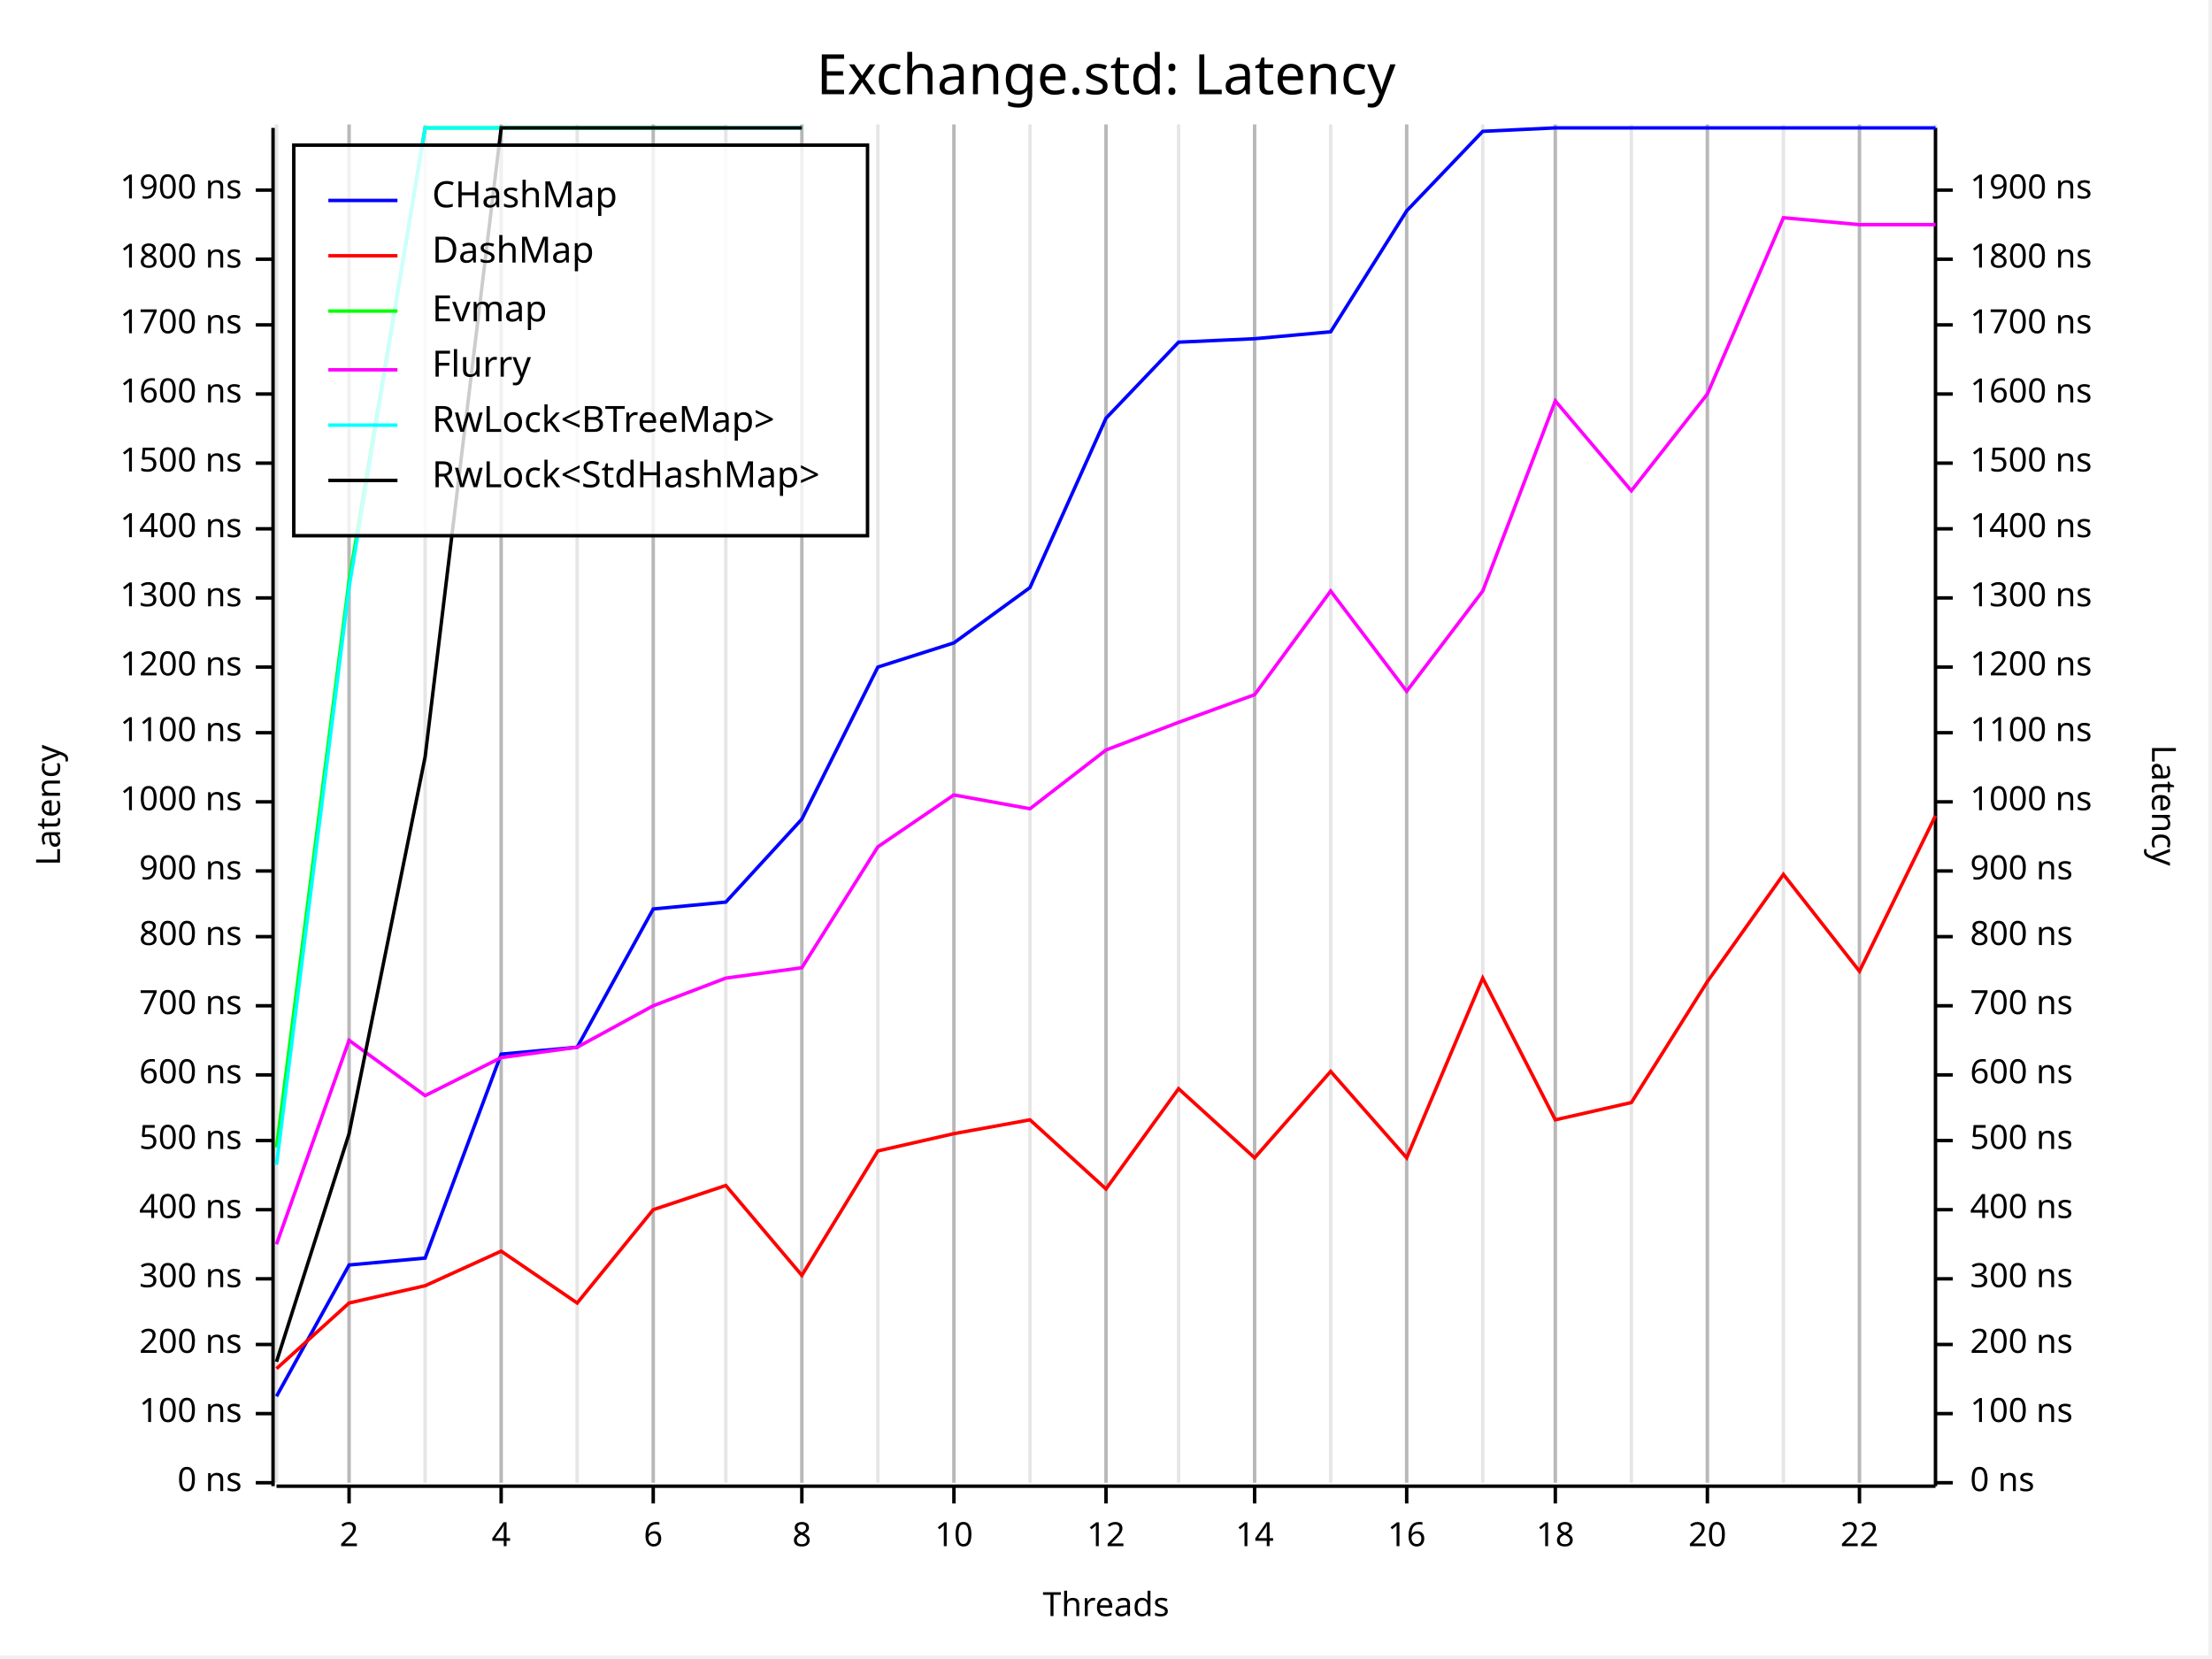
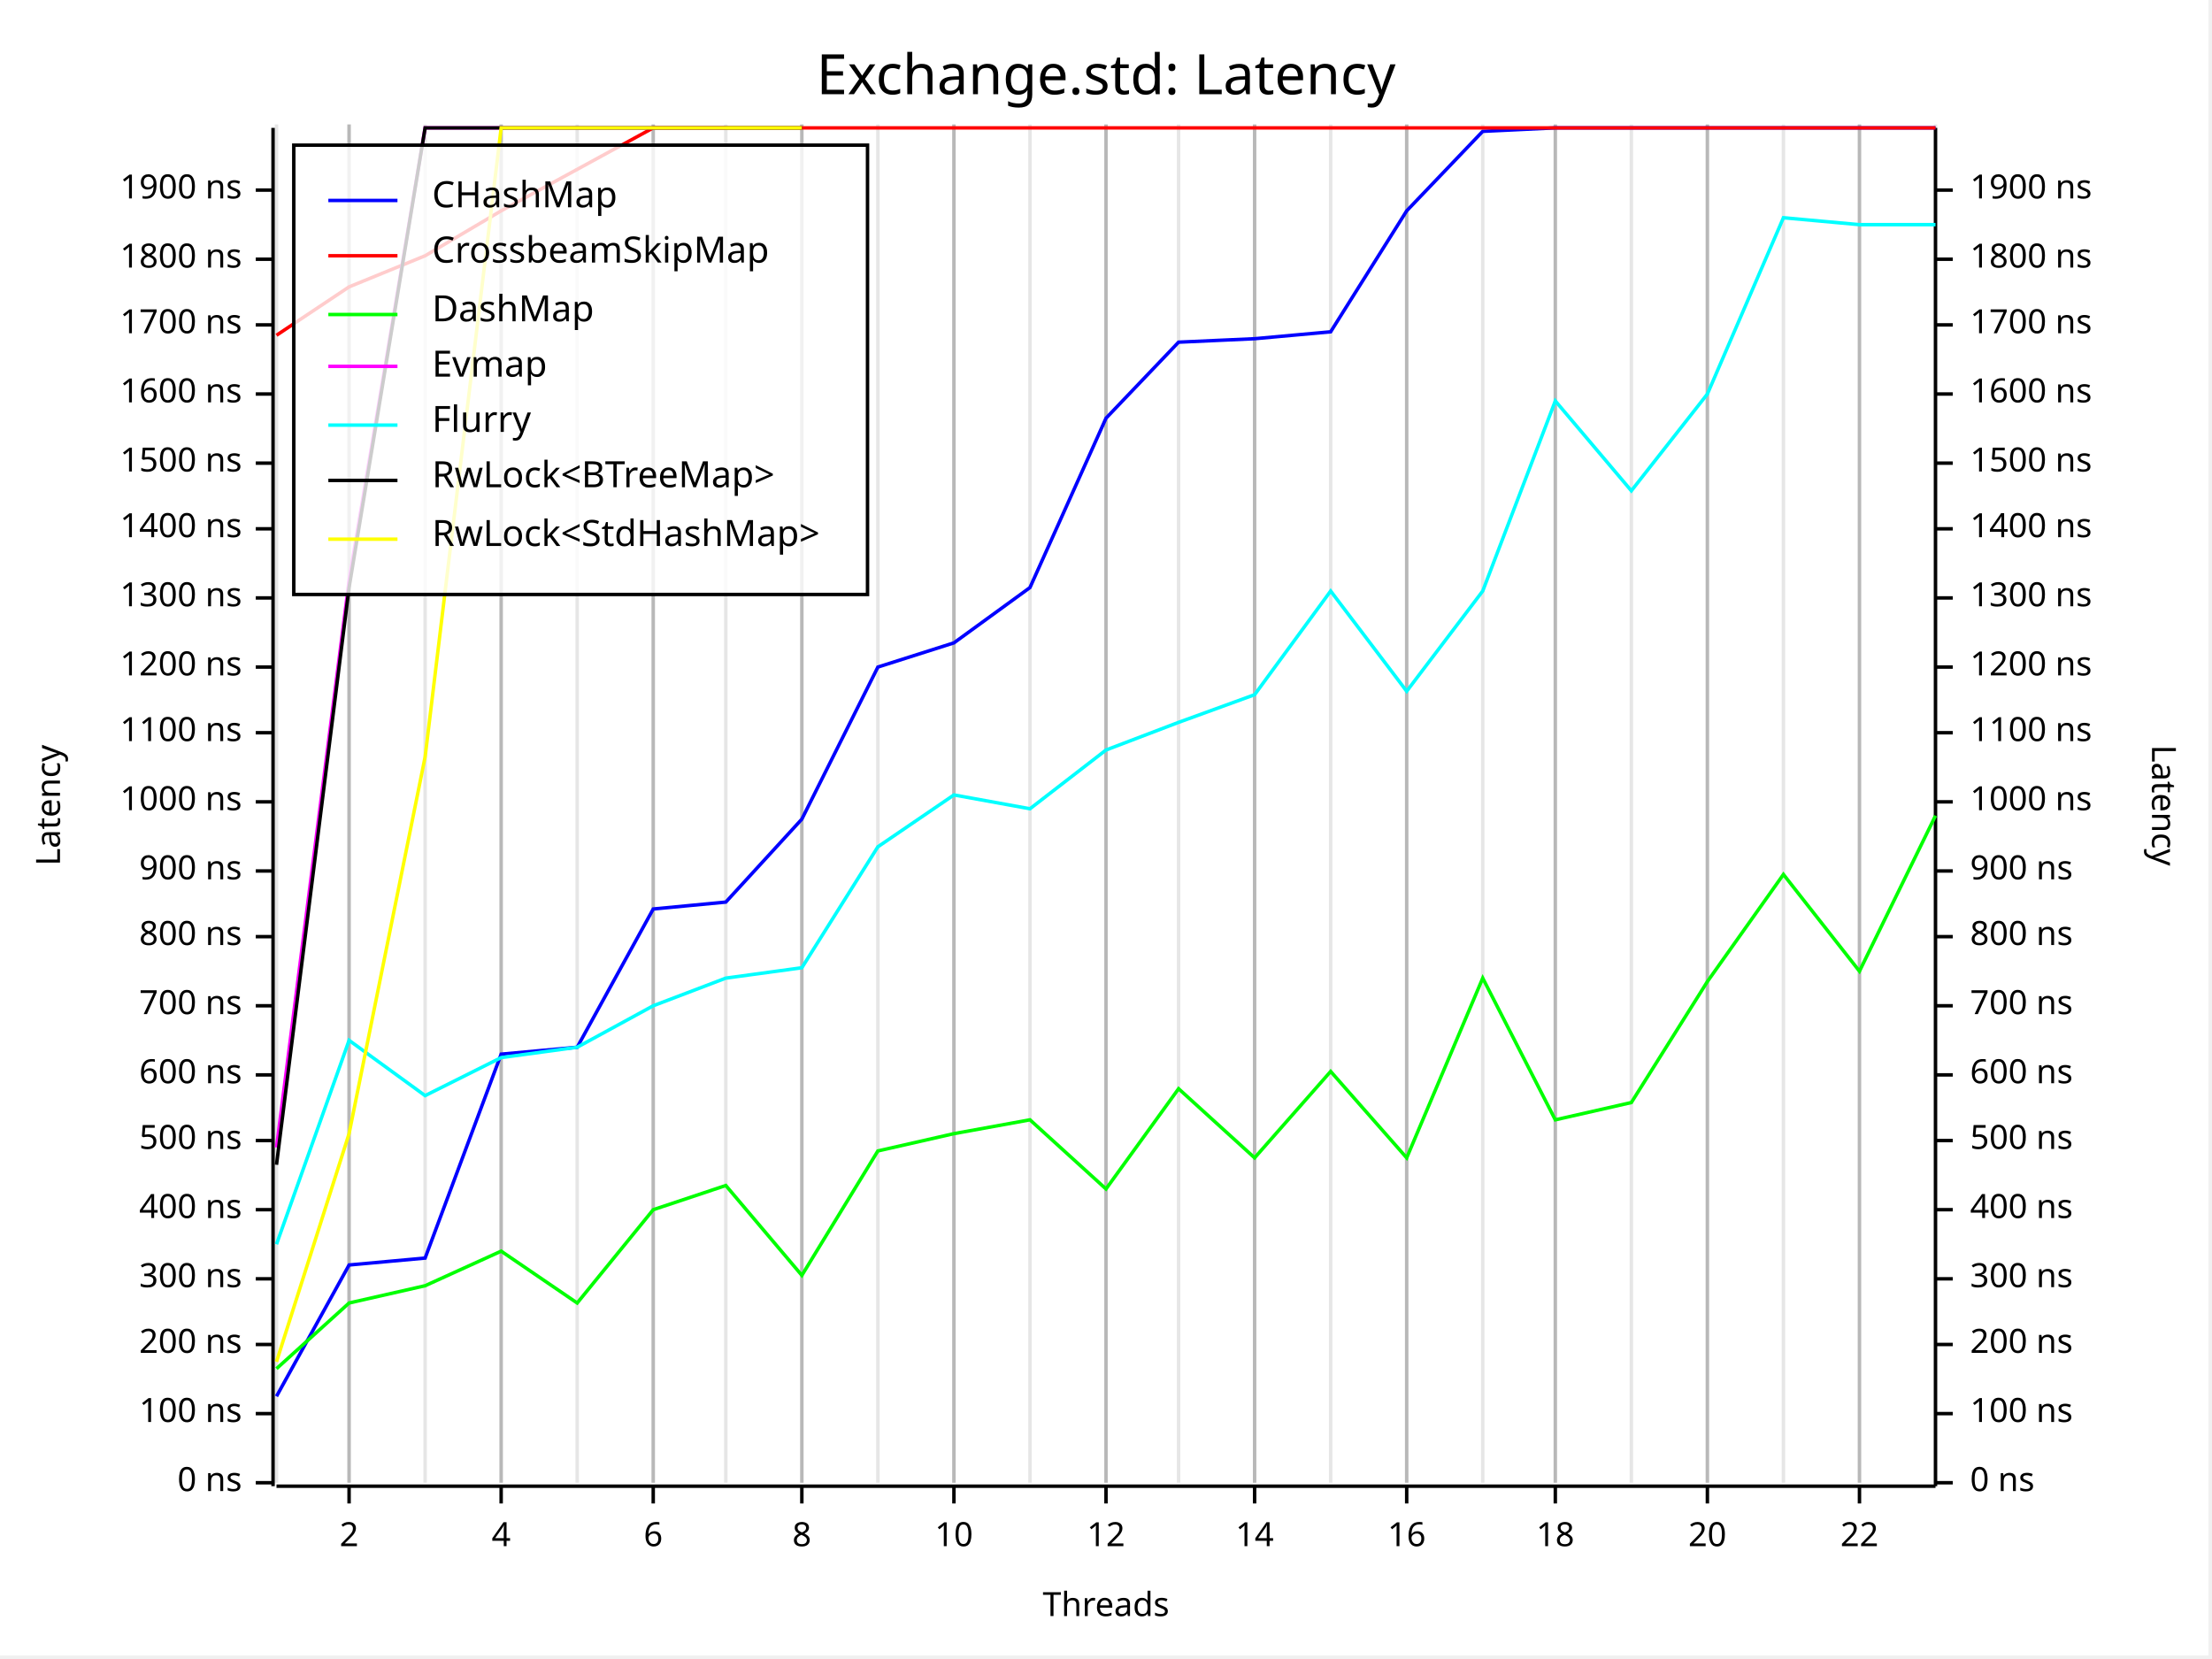
<svg xmlns="http://www.w3.org/2000/svg" width="640" height="480" viewBox="0 0 640 480">
  <rect x="0" y="0" width="639" height="479" opacity="1" fill="#FFFFFF" stroke="none" />
  <text x="320" y="15" dy="0.76em" text-anchor="middle" font-family="Fira Code" font-size="16.129" opacity="1" fill="#000000">
Exchange.std: Latency
</text>
  <line opacity="0.1" stroke="#000000" stroke-width="1" x1="80" y1="429" x2="80" y2="36" />
  <line opacity="0.1" stroke="#000000" stroke-width="1" x1="101" y1="429" x2="101" y2="36" />
  <line opacity="0.1" stroke="#000000" stroke-width="1" x1="123" y1="429" x2="123" y2="36" />
  <line opacity="0.1" stroke="#000000" stroke-width="1" x1="145" y1="429" x2="145" y2="36" />
  <line opacity="0.1" stroke="#000000" stroke-width="1" x1="167" y1="429" x2="167" y2="36" />
  <line opacity="0.1" stroke="#000000" stroke-width="1" x1="189" y1="429" x2="189" y2="36" />
  <line opacity="0.1" stroke="#000000" stroke-width="1" x1="210" y1="429" x2="210" y2="36" />
  <line opacity="0.1" stroke="#000000" stroke-width="1" x1="232" y1="429" x2="232" y2="36" />
  <line opacity="0.1" stroke="#000000" stroke-width="1" x1="254" y1="429" x2="254" y2="36" />
  <line opacity="0.1" stroke="#000000" stroke-width="1" x1="276" y1="429" x2="276" y2="36" />
  <line opacity="0.1" stroke="#000000" stroke-width="1" x1="298" y1="429" x2="298" y2="36" />
  <line opacity="0.1" stroke="#000000" stroke-width="1" x1="320" y1="429" x2="320" y2="36" />
  <line opacity="0.1" stroke="#000000" stroke-width="1" x1="341" y1="429" x2="341" y2="36" />
  <line opacity="0.1" stroke="#000000" stroke-width="1" x1="363" y1="429" x2="363" y2="36" />
  <line opacity="0.1" stroke="#000000" stroke-width="1" x1="385" y1="429" x2="385" y2="36" />
  <line opacity="0.1" stroke="#000000" stroke-width="1" x1="407" y1="429" x2="407" y2="36" />
  <line opacity="0.1" stroke="#000000" stroke-width="1" x1="429" y1="429" x2="429" y2="36" />
  <line opacity="0.1" stroke="#000000" stroke-width="1" x1="450" y1="429" x2="450" y2="36" />
  <line opacity="0.1" stroke="#000000" stroke-width="1" x1="472" y1="429" x2="472" y2="36" />
  <line opacity="0.1" stroke="#000000" stroke-width="1" x1="494" y1="429" x2="494" y2="36" />
  <line opacity="0.1" stroke="#000000" stroke-width="1" x1="516" y1="429" x2="516" y2="36" />
  <line opacity="0.1" stroke="#000000" stroke-width="1" x1="538" y1="429" x2="538" y2="36" />
  <line opacity="0.1" stroke="#000000" stroke-width="1" x1="560" y1="429" x2="560" y2="36" />
  <text x="10" y="233" dy="0.76em" text-anchor="middle" font-family="sans-serif" font-size="9.677" opacity="1" fill="#000000" transform="rotate(270, 10, 233)">
Latency
</text>
  <text x="320" y="470" dy="-0.5ex" text-anchor="middle" font-family="sans-serif" font-size="9.677" opacity="1" fill="#000000">
Threads
</text>
  <text x="630" y="233" dy="0.76em" text-anchor="middle" font-family="sans-serif" font-size="9.677" opacity="1" fill="#000000" transform="rotate(90, 630, 233)">
Latency
</text>
  <line opacity="0.2" stroke="#000000" stroke-width="1" x1="101" y1="429" x2="101" y2="36" />
  <line opacity="0.2" stroke="#000000" stroke-width="1" x1="145" y1="429" x2="145" y2="36" />
  <line opacity="0.2" stroke="#000000" stroke-width="1" x1="189" y1="429" x2="189" y2="36" />
  <line opacity="0.2" stroke="#000000" stroke-width="1" x1="232" y1="429" x2="232" y2="36" />
  <line opacity="0.2" stroke="#000000" stroke-width="1" x1="276" y1="429" x2="276" y2="36" />
  <line opacity="0.2" stroke="#000000" stroke-width="1" x1="320" y1="429" x2="320" y2="36" />
  <line opacity="0.2" stroke="#000000" stroke-width="1" x1="363" y1="429" x2="363" y2="36" />
  <line opacity="0.2" stroke="#000000" stroke-width="1" x1="407" y1="429" x2="407" y2="36" />
  <line opacity="0.2" stroke="#000000" stroke-width="1" x1="450" y1="429" x2="450" y2="36" />
  <line opacity="0.2" stroke="#000000" stroke-width="1" x1="494" y1="429" x2="494" y2="36" />
  <line opacity="0.2" stroke="#000000" stroke-width="1" x1="538" y1="429" x2="538" y2="36" />
  <polyline fill="none" opacity="1" stroke="#000000" stroke-width="1" points="79,37 79,430 " />
  <text x="70" y="429" dy="0.5ex" text-anchor="end" font-family="sans-serif" font-size="9.677" opacity="1" fill="#000000">
0 ns
</text>
  <polyline fill="none" opacity="1" stroke="#000000" stroke-width="1" points="74,429 79,429 " />
  <text x="70" y="409" dy="0.5ex" text-anchor="end" font-family="sans-serif" font-size="9.677" opacity="1" fill="#000000">
100 ns
</text>
  <polyline fill="none" opacity="1" stroke="#000000" stroke-width="1" points="74,409 79,409 " />
  <text x="70" y="389" dy="0.5ex" text-anchor="end" font-family="sans-serif" font-size="9.677" opacity="1" fill="#000000">
200 ns
</text>
  <polyline fill="none" opacity="1" stroke="#000000" stroke-width="1" points="74,389 79,389 " />
  <text x="70" y="370" dy="0.5ex" text-anchor="end" font-family="sans-serif" font-size="9.677" opacity="1" fill="#000000">
300 ns
</text>
  <polyline fill="none" opacity="1" stroke="#000000" stroke-width="1" points="74,370 79,370 " />
  <text x="70" y="350" dy="0.5ex" text-anchor="end" font-family="sans-serif" font-size="9.677" opacity="1" fill="#000000">
400 ns
</text>
  <polyline fill="none" opacity="1" stroke="#000000" stroke-width="1" points="74,350 79,350 " />
  <text x="70" y="330" dy="0.5ex" text-anchor="end" font-family="sans-serif" font-size="9.677" opacity="1" fill="#000000">
500 ns
</text>
  <polyline fill="none" opacity="1" stroke="#000000" stroke-width="1" points="74,330 79,330 " />
  <text x="70" y="311" dy="0.5ex" text-anchor="end" font-family="sans-serif" font-size="9.677" opacity="1" fill="#000000">
600 ns
</text>
  <polyline fill="none" opacity="1" stroke="#000000" stroke-width="1" points="74,311 79,311 " />
  <text x="70" y="291" dy="0.5ex" text-anchor="end" font-family="sans-serif" font-size="9.677" opacity="1" fill="#000000">
700 ns
</text>
  <polyline fill="none" opacity="1" stroke="#000000" stroke-width="1" points="74,291 79,291 " />
  <text x="70" y="271" dy="0.5ex" text-anchor="end" font-family="sans-serif" font-size="9.677" opacity="1" fill="#000000">
800 ns
</text>
  <polyline fill="none" opacity="1" stroke="#000000" stroke-width="1" points="74,271 79,271 " />
  <text x="70" y="252" dy="0.5ex" text-anchor="end" font-family="sans-serif" font-size="9.677" opacity="1" fill="#000000">
900 ns
</text>
  <polyline fill="none" opacity="1" stroke="#000000" stroke-width="1" points="74,252 79,252 " />
  <text x="70" y="232" dy="0.5ex" text-anchor="end" font-family="sans-serif" font-size="9.677" opacity="1" fill="#000000">
1000 ns
</text>
  <polyline fill="none" opacity="1" stroke="#000000" stroke-width="1" points="74,232 79,232 " />
  <text x="70" y="212" dy="0.5ex" text-anchor="end" font-family="sans-serif" font-size="9.677" opacity="1" fill="#000000">
1100 ns
</text>
  <polyline fill="none" opacity="1" stroke="#000000" stroke-width="1" points="74,212 79,212 " />
  <text x="70" y="193" dy="0.5ex" text-anchor="end" font-family="sans-serif" font-size="9.677" opacity="1" fill="#000000">
1200 ns
</text>
  <polyline fill="none" opacity="1" stroke="#000000" stroke-width="1" points="74,193 79,193 " />
  <text x="70" y="173" dy="0.5ex" text-anchor="end" font-family="sans-serif" font-size="9.677" opacity="1" fill="#000000">
1300 ns
</text>
  <polyline fill="none" opacity="1" stroke="#000000" stroke-width="1" points="74,173 79,173 " />
  <text x="70" y="153" dy="0.5ex" text-anchor="end" font-family="sans-serif" font-size="9.677" opacity="1" fill="#000000">
1400 ns
</text>
  <polyline fill="none" opacity="1" stroke="#000000" stroke-width="1" points="74,153 79,153 " />
  <text x="70" y="134" dy="0.5ex" text-anchor="end" font-family="sans-serif" font-size="9.677" opacity="1" fill="#000000">
1500 ns
</text>
  <polyline fill="none" opacity="1" stroke="#000000" stroke-width="1" points="74,134 79,134 " />
  <text x="70" y="114" dy="0.5ex" text-anchor="end" font-family="sans-serif" font-size="9.677" opacity="1" fill="#000000">
1600 ns
</text>
  <polyline fill="none" opacity="1" stroke="#000000" stroke-width="1" points="74,114 79,114 " />
  <text x="70" y="94" dy="0.5ex" text-anchor="end" font-family="sans-serif" font-size="9.677" opacity="1" fill="#000000">
1700 ns
</text>
  <polyline fill="none" opacity="1" stroke="#000000" stroke-width="1" points="74,94 79,94 " />
  <text x="70" y="75" dy="0.5ex" text-anchor="end" font-family="sans-serif" font-size="9.677" opacity="1" fill="#000000">
1800 ns
</text>
  <polyline fill="none" opacity="1" stroke="#000000" stroke-width="1" points="74,75 79,75 " />
  <text x="70" y="55" dy="0.5ex" text-anchor="end" font-family="sans-serif" font-size="9.677" opacity="1" fill="#000000">
1900 ns
</text>
  <polyline fill="none" opacity="1" stroke="#000000" stroke-width="1" points="74,55 79,55 " />
  <polyline fill="none" opacity="1" stroke="#000000" stroke-width="1" points="80,430 560,430 " />
  <text x="101" y="440" dy="0.76em" text-anchor="middle" font-family="sans-serif" font-size="9.677" opacity="1" fill="#000000">
2
</text>
  <polyline fill="none" opacity="1" stroke="#000000" stroke-width="1" points="101,430 101,435 " />
  <text x="145" y="440" dy="0.76em" text-anchor="middle" font-family="sans-serif" font-size="9.677" opacity="1" fill="#000000">
4
</text>
  <polyline fill="none" opacity="1" stroke="#000000" stroke-width="1" points="145,430 145,435 " />
  <text x="189" y="440" dy="0.76em" text-anchor="middle" font-family="sans-serif" font-size="9.677" opacity="1" fill="#000000">
6
</text>
  <polyline fill="none" opacity="1" stroke="#000000" stroke-width="1" points="189,430 189,435 " />
  <text x="232" y="440" dy="0.76em" text-anchor="middle" font-family="sans-serif" font-size="9.677" opacity="1" fill="#000000">
8
</text>
  <polyline fill="none" opacity="1" stroke="#000000" stroke-width="1" points="232,430 232,435 " />
  <text x="276" y="440" dy="0.76em" text-anchor="middle" font-family="sans-serif" font-size="9.677" opacity="1" fill="#000000">
10
</text>
  <polyline fill="none" opacity="1" stroke="#000000" stroke-width="1" points="276,430 276,435 " />
  <text x="320" y="440" dy="0.76em" text-anchor="middle" font-family="sans-serif" font-size="9.677" opacity="1" fill="#000000">
12
</text>
  <polyline fill="none" opacity="1" stroke="#000000" stroke-width="1" points="320,430 320,435 " />
  <text x="363" y="440" dy="0.76em" text-anchor="middle" font-family="sans-serif" font-size="9.677" opacity="1" fill="#000000">
14
</text>
  <polyline fill="none" opacity="1" stroke="#000000" stroke-width="1" points="363,430 363,435 " />
  <text x="407" y="440" dy="0.76em" text-anchor="middle" font-family="sans-serif" font-size="9.677" opacity="1" fill="#000000">
16
</text>
  <polyline fill="none" opacity="1" stroke="#000000" stroke-width="1" points="407,430 407,435 " />
  <text x="450" y="440" dy="0.76em" text-anchor="middle" font-family="sans-serif" font-size="9.677" opacity="1" fill="#000000">
18
</text>
  <polyline fill="none" opacity="1" stroke="#000000" stroke-width="1" points="450,430 450,435 " />
  <text x="494" y="440" dy="0.76em" text-anchor="middle" font-family="sans-serif" font-size="9.677" opacity="1" fill="#000000">
20
</text>
  <polyline fill="none" opacity="1" stroke="#000000" stroke-width="1" points="494,430 494,435 " />
  <text x="538" y="440" dy="0.76em" text-anchor="middle" font-family="sans-serif" font-size="9.677" opacity="1" fill="#000000">
22
</text>
  <polyline fill="none" opacity="1" stroke="#000000" stroke-width="1" points="538,430 538,435 " />
  <polyline fill="none" opacity="1" stroke="#000000" stroke-width="1" points="560,37 560,430 " />
  <text x="570" y="429" dy="0.5ex" text-anchor="start" font-family="sans-serif" font-size="9.677" opacity="1" fill="#000000">
0 ns
</text>
  <polyline fill="none" opacity="1" stroke="#000000" stroke-width="1" points="560,429 565,429 " />
  <text x="570" y="409" dy="0.5ex" text-anchor="start" font-family="sans-serif" font-size="9.677" opacity="1" fill="#000000">
100 ns
</text>
  <polyline fill="none" opacity="1" stroke="#000000" stroke-width="1" points="560,409 565,409 " />
  <text x="570" y="389" dy="0.5ex" text-anchor="start" font-family="sans-serif" font-size="9.677" opacity="1" fill="#000000">
200 ns
</text>
  <polyline fill="none" opacity="1" stroke="#000000" stroke-width="1" points="560,389 565,389 " />
  <text x="570" y="370" dy="0.5ex" text-anchor="start" font-family="sans-serif" font-size="9.677" opacity="1" fill="#000000">
300 ns
</text>
  <polyline fill="none" opacity="1" stroke="#000000" stroke-width="1" points="560,370 565,370 " />
  <text x="570" y="350" dy="0.5ex" text-anchor="start" font-family="sans-serif" font-size="9.677" opacity="1" fill="#000000">
400 ns
</text>
  <polyline fill="none" opacity="1" stroke="#000000" stroke-width="1" points="560,350 565,350 " />
  <text x="570" y="330" dy="0.5ex" text-anchor="start" font-family="sans-serif" font-size="9.677" opacity="1" fill="#000000">
500 ns
</text>
  <polyline fill="none" opacity="1" stroke="#000000" stroke-width="1" points="560,330 565,330 " />
  <text x="570" y="311" dy="0.5ex" text-anchor="start" font-family="sans-serif" font-size="9.677" opacity="1" fill="#000000">
600 ns
</text>
  <polyline fill="none" opacity="1" stroke="#000000" stroke-width="1" points="560,311 565,311 " />
  <text x="570" y="291" dy="0.5ex" text-anchor="start" font-family="sans-serif" font-size="9.677" opacity="1" fill="#000000">
700 ns
</text>
  <polyline fill="none" opacity="1" stroke="#000000" stroke-width="1" points="560,291 565,291 " />
  <text x="570" y="271" dy="0.5ex" text-anchor="start" font-family="sans-serif" font-size="9.677" opacity="1" fill="#000000">
800 ns
</text>
  <polyline fill="none" opacity="1" stroke="#000000" stroke-width="1" points="560,271 565,271 " />
  <text x="570" y="252" dy="0.5ex" text-anchor="start" font-family="sans-serif" font-size="9.677" opacity="1" fill="#000000">
900 ns
</text>
  <polyline fill="none" opacity="1" stroke="#000000" stroke-width="1" points="560,252 565,252 " />
  <text x="570" y="232" dy="0.5ex" text-anchor="start" font-family="sans-serif" font-size="9.677" opacity="1" fill="#000000">
1000 ns
</text>
  <polyline fill="none" opacity="1" stroke="#000000" stroke-width="1" points="560,232 565,232 " />
  <text x="570" y="212" dy="0.5ex" text-anchor="start" font-family="sans-serif" font-size="9.677" opacity="1" fill="#000000">
1100 ns
</text>
  <polyline fill="none" opacity="1" stroke="#000000" stroke-width="1" points="560,212 565,212 " />
  <text x="570" y="193" dy="0.5ex" text-anchor="start" font-family="sans-serif" font-size="9.677" opacity="1" fill="#000000">
1200 ns
</text>
  <polyline fill="none" opacity="1" stroke="#000000" stroke-width="1" points="560,193 565,193 " />
  <text x="570" y="173" dy="0.5ex" text-anchor="start" font-family="sans-serif" font-size="9.677" opacity="1" fill="#000000">
1300 ns
</text>
  <polyline fill="none" opacity="1" stroke="#000000" stroke-width="1" points="560,173 565,173 " />
  <text x="570" y="153" dy="0.5ex" text-anchor="start" font-family="sans-serif" font-size="9.677" opacity="1" fill="#000000">
1400 ns
</text>
  <polyline fill="none" opacity="1" stroke="#000000" stroke-width="1" points="560,153 565,153 " />
  <text x="570" y="134" dy="0.5ex" text-anchor="start" font-family="sans-serif" font-size="9.677" opacity="1" fill="#000000">
1500 ns
</text>
  <polyline fill="none" opacity="1" stroke="#000000" stroke-width="1" points="560,134 565,134 " />
  <text x="570" y="114" dy="0.5ex" text-anchor="start" font-family="sans-serif" font-size="9.677" opacity="1" fill="#000000">
1600 ns
</text>
  <polyline fill="none" opacity="1" stroke="#000000" stroke-width="1" points="560,114 565,114 " />
  <text x="570" y="94" dy="0.5ex" text-anchor="start" font-family="sans-serif" font-size="9.677" opacity="1" fill="#000000">
1700 ns
</text>
  <polyline fill="none" opacity="1" stroke="#000000" stroke-width="1" points="560,94 565,94 " />
  <text x="570" y="75" dy="0.5ex" text-anchor="start" font-family="sans-serif" font-size="9.677" opacity="1" fill="#000000">
1800 ns
</text>
  <polyline fill="none" opacity="1" stroke="#000000" stroke-width="1" points="560,75 565,75 " />
  <text x="570" y="55" dy="0.5ex" text-anchor="start" font-family="sans-serif" font-size="9.677" opacity="1" fill="#000000">
1900 ns
</text>
  <polyline fill="none" opacity="1" stroke="#000000" stroke-width="1" points="560,55 565,55 " />
  <polyline fill="none" opacity="1" stroke="#0000FF" stroke-width="1" points="80,404 101,366 123,364 145,305 167,303 189,263 210,261 232,237 254,193 276,186 298,170 320,121 341,99 363,98 385,96 407,61 429,38 450,37 472,37 494,37 516,37 538,37 560,37 " />
-   <polyline fill="none" opacity="1" stroke="#FF0000" stroke-width="1" points="80,396 101,377 123,372 145,362 167,377 189,350 210,343 232,369 254,333 276,328 298,324 320,344 341,315 363,335 385,310 407,335 429,283 450,324 472,319 494,284 516,253 538,281 560,236 " />
-   <polyline fill="none" opacity="1" stroke="#00FF00" stroke-width="1" points="80,332 101,168 123,37 145,37 167,37 189,37 210,37 " />
-   <polyline fill="none" opacity="1" stroke="#FF00FF" stroke-width="1" points="80,360 101,301 123,317 145,306 167,303 189,291 210,283 232,280 254,245 276,230 298,234 320,217 341,209 363,201 385,171 407,200 429,171 450,116 472,142 494,114 516,63 538,65 560,65 " />
-   <polyline fill="none" opacity="1" stroke="#00FFFF" stroke-width="1" points="80,337 101,170 123,37 145,37 167,37 189,37 210,37 232,37 " />
-   <polyline fill="none" opacity="1" stroke="#000000" stroke-width="1" points="80,394 101,328 123,219 145,37 167,37 189,37 210,37 232,37 " />
-   <rect x="85" y="42" width="166" height="113" opacity="0.8" fill="#FFFFFF" stroke="none" />
-   <rect x="85" y="42" width="166" height="113" opacity="1" fill="none" stroke="#000000" />
+   <polyline fill="none" opacity="1" stroke="#FF0000" stroke-width="1" points="80,97 101,83 123,74 145,61 167,49 189,37 210,37 232,37 254,37 276,37 298,37 320,37 341,37 363,37 385,37 407,37 429,37 450,37 472,37 494,37 516,37 538,37 560,37 " />
+   <polyline fill="none" opacity="1" stroke="#00FF00" stroke-width="1" points="80,396 101,377 123,372 145,362 167,377 189,350 210,343 232,369 254,333 276,328 298,324 320,344 341,315 363,335 385,310 407,335 429,283 450,324 472,319 494,284 516,253 538,281 560,236 " />
+   <polyline fill="none" opacity="1" stroke="#FF00FF" stroke-width="1" points="80,332 101,168 123,37 145,37 167,37 189,37 210,37 " />
+   <polyline fill="none" opacity="1" stroke="#00FFFF" stroke-width="1" points="80,360 101,301 123,317 145,306 167,303 189,291 210,283 232,280 254,245 276,230 298,234 320,217 341,209 363,201 385,171 407,200 429,171 450,116 472,142 494,114 516,63 538,65 560,65 " />
+   <polyline fill="none" opacity="1" stroke="#000000" stroke-width="1" points="80,337 101,170 123,37 145,37 167,37 189,37 210,37 232,37 " />
+   <polyline fill="none" opacity="1" stroke="#FFFF00" stroke-width="1" points="80,394 101,328 123,219 145,37 167,37 189,37 210,37 232,37 " />
+   <rect x="85" y="42" width="166" height="130" opacity="0.8" fill="#FFFFFF" stroke="none" />
+   <rect x="85" y="42" width="166" height="130" opacity="1" fill="none" stroke="#000000" />
  <text x="125" y="52" dy="0.76em" text-anchor="start" font-family="Fira Code" font-size="10.484" opacity="1" fill="#000000">
CHashMap
</text>
  <text x="125" y="68" dy="0.76em" text-anchor="start" font-family="Fira Code" font-size="10.484" opacity="1" fill="#000000">
+ CrossbeamSkipMap
+ </text>
+   <text x="125" y="85" dy="0.76em" text-anchor="start" font-family="Fira Code" font-size="10.484" opacity="1" fill="#000000">
DashMap
</text>
-   <text x="125" y="85" dy="0.76em" text-anchor="start" font-family="Fira Code" font-size="10.484" opacity="1" fill="#000000">
+   <text x="125" y="101" dy="0.76em" text-anchor="start" font-family="Fira Code" font-size="10.484" opacity="1" fill="#000000">
Evmap
</text>
-   <text x="125" y="101" dy="0.76em" text-anchor="start" font-family="Fira Code" font-size="10.484" opacity="1" fill="#000000">
+   <text x="125" y="117" dy="0.76em" text-anchor="start" font-family="Fira Code" font-size="10.484" opacity="1" fill="#000000">
Flurry
</text>
-   <text x="125" y="117" dy="0.76em" text-anchor="start" font-family="Fira Code" font-size="10.484" opacity="1" fill="#000000">
+   <text x="125" y="133" dy="0.76em" text-anchor="start" font-family="Fira Code" font-size="10.484" opacity="1" fill="#000000">
RwLock&lt;BTreeMap&gt;
</text>
-   <text x="125" y="133" dy="0.76em" text-anchor="start" font-family="Fira Code" font-size="10.484" opacity="1" fill="#000000">
+   <text x="125" y="150" dy="0.76em" text-anchor="start" font-family="Fira Code" font-size="10.484" opacity="1" fill="#000000">
RwLock&lt;StdHashMap&gt;
</text>
  <polyline fill="none" opacity="1" stroke="#0000FF" stroke-width="1" points="95,58 115,58 " />
  <polyline fill="none" opacity="1" stroke="#FF0000" stroke-width="1" points="95,74 115,74 " />
-   <polyline fill="none" opacity="1" stroke="#00FF00" stroke-width="1" points="95,90 115,90 " />
-   <polyline fill="none" opacity="1" stroke="#FF00FF" stroke-width="1" points="95,107 115,107 " />
+   <polyline fill="none" opacity="1" stroke="#00FF00" stroke-width="1" points="95,91 115,91 " />
+   <polyline fill="none" opacity="1" stroke="#FF00FF" stroke-width="1" points="95,106 115,106 " />
  <polyline fill="none" opacity="1" stroke="#00FFFF" stroke-width="1" points="95,123 115,123 " />
  <polyline fill="none" opacity="1" stroke="#000000" stroke-width="1" points="95,139 115,139 " />
+   <polyline fill="none" opacity="1" stroke="#FFFF00" stroke-width="1" points="95,156 115,156 " />
</svg>
